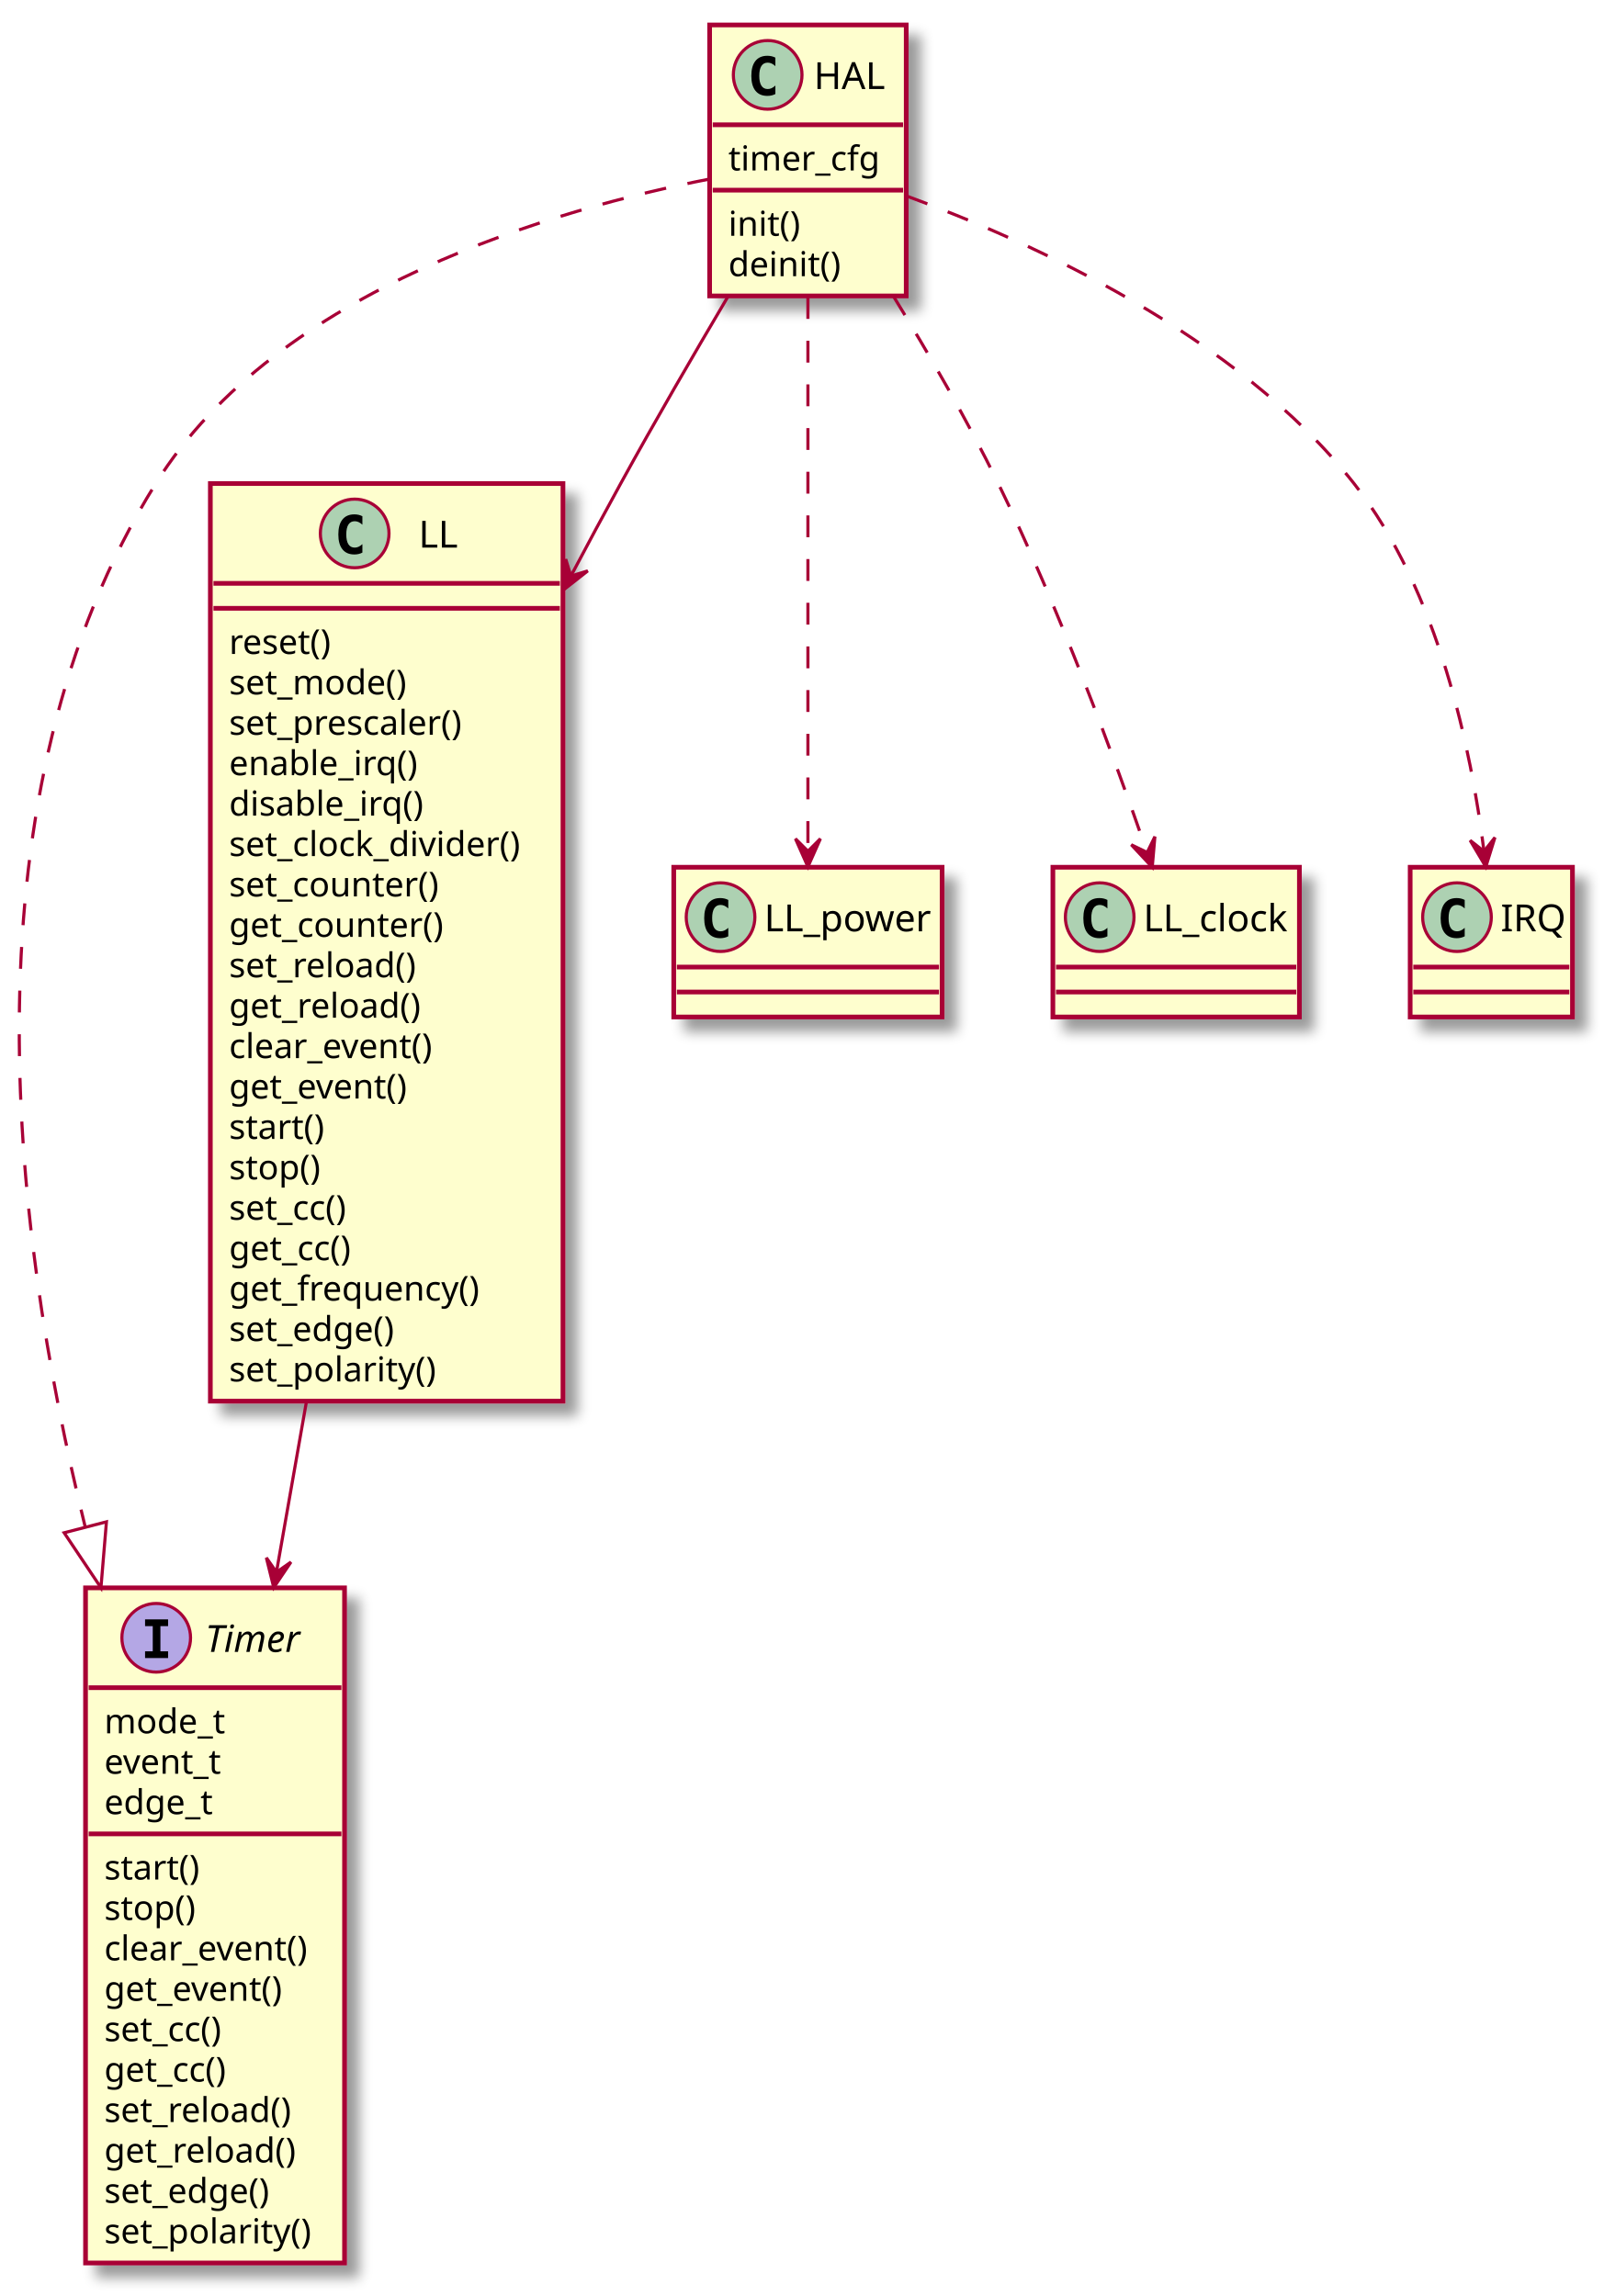
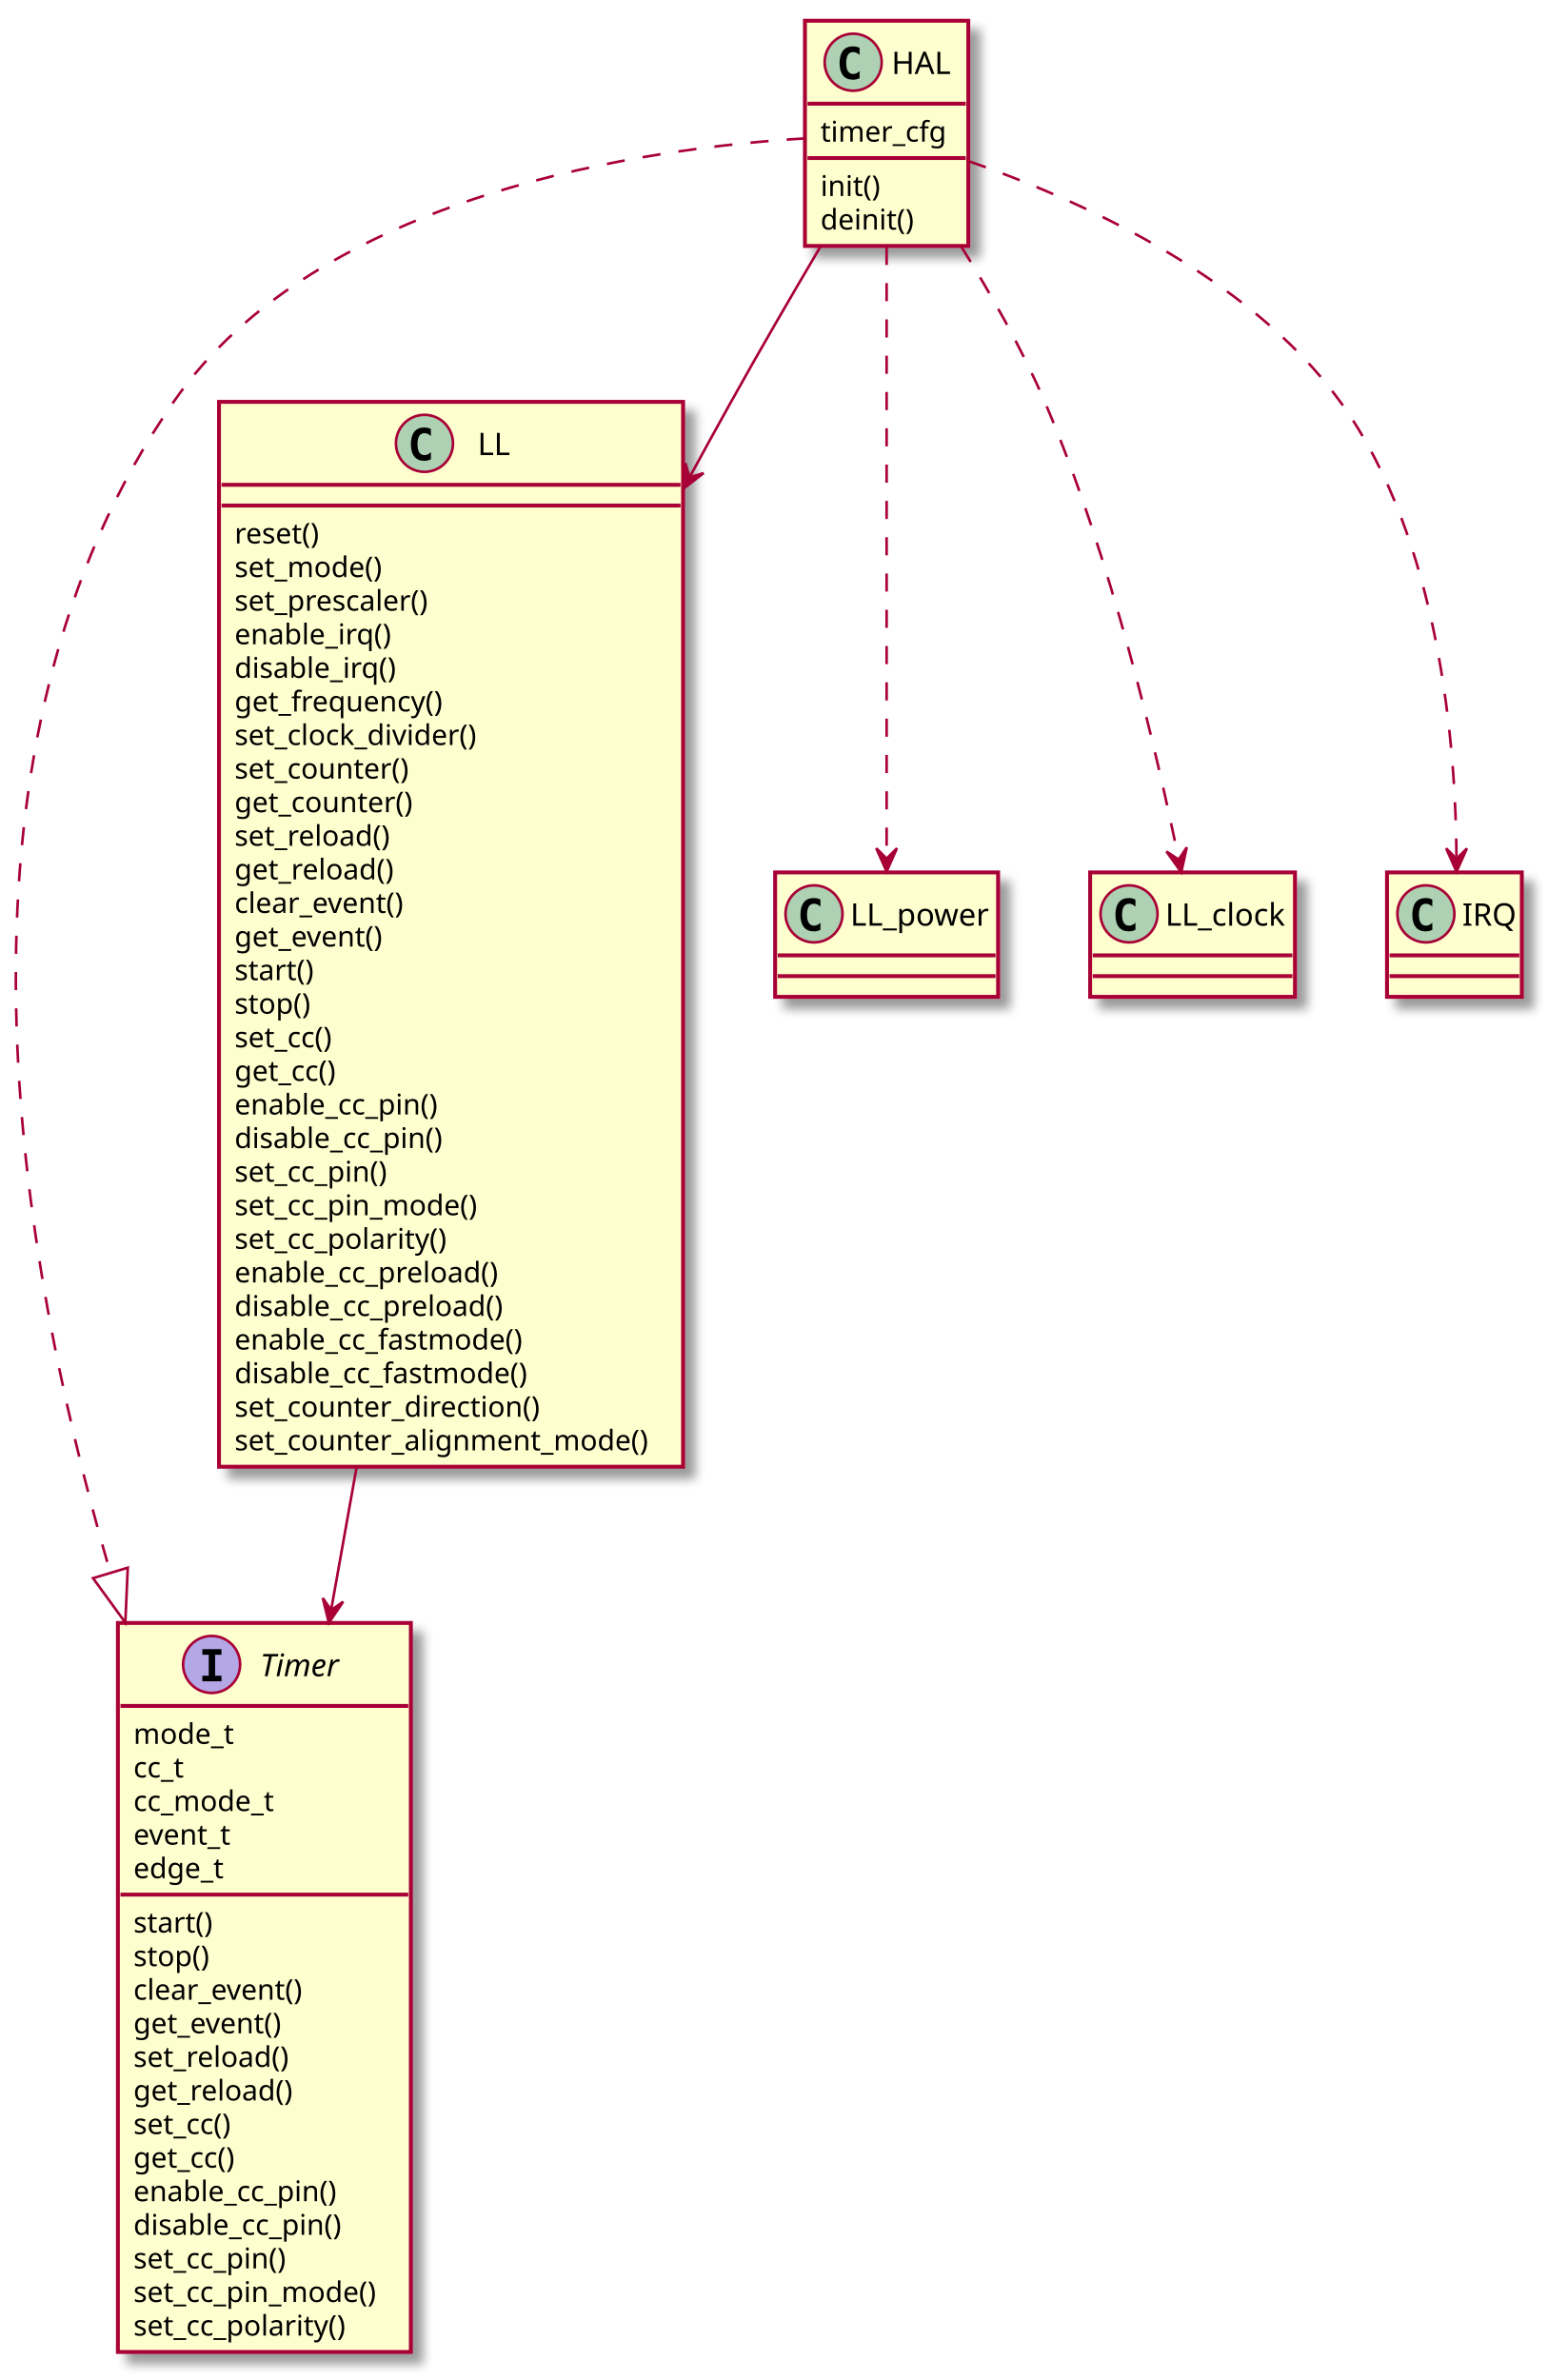
- <svg xmlns="http://www.w3.org/2000/svg" contentScriptType="application/ecmascript" contentStyleType="text/css" height="736px" preserveAspectRatio="none" style="width:514px;height:736px;" version="1.1" viewBox="0 0 514 736" width="514px" zoomAndPan="magnify">
+ <svg xmlns="http://www.w3.org/2000/svg" contentScriptType="application/ecmascript" contentStyleType="text/css" height="918px" preserveAspectRatio="none" style="width:597px;height:918px;" version="1.1" viewBox="0 0 597 918" width="597px" zoomAndPan="magnify">
  <defs>
-     <filter height="300%" id="fnezt07j7d8sr" width="300%" x="-1" y="-1">
+     <filter height="300%" id="fdys2ilr7ak1r" width="300%" x="-1" y="-1">
      <feGaussianBlur result="blurOut" stdDeviation="2.0" />
      <feColorMatrix in="blurOut" result="blurOut2" type="matrix" values="0 0 0 0 0 0 0 0 0 0 0 0 0 0 0 0 0 0 .4 0" />
      <feOffset dx="4.0" dy="4.0" in="blurOut2" result="blurOut3" />
      <feBlend in="SourceGraphic" in2="blurOut3" mode="normal" />
    </filter>
  </defs>
  <g>
-     <rect fill="#FEFECE" filter="url(#fnezt07j7d8sr)" height="216.416" id="Timer" style="stroke: #A80036; stroke-width: 1.5;" width="83" x="27.41" y="509" />
-     <ellipse cx="50.06" cy="525" fill="#B4A7E5" rx="11" ry="11" style="stroke: #A80036; stroke-width: 1.0;" />
-     <path d="M46.488,521.265 L46.488,519.107 L53.867,519.107 L53.867,521.265 L51.402,521.265 L51.402,529.342 L53.867,529.342 L53.867,531.5 L46.488,531.5 L46.488,529.342 L48.953,529.342 L48.953,521.265 Z " />
-     <text fill="#000000" font-family="sans-serif" font-size="12" font-style="italic" lengthAdjust="spacingAndGlyphs" textLength="34" x="65.76" y="529.535">Timer</text>
-     <line style="stroke: #A80036; stroke-width: 1.5;" x1="28.41" x2="109.41" y1="541" y2="541" />
-     <text fill="#000000" font-family="sans-serif" font-size="11" lengthAdjust="spacingAndGlyphs" textLength="40" x="33.41" y="555.635">mode_t</text>
-     <text fill="#000000" font-family="sans-serif" font-size="11" lengthAdjust="spacingAndGlyphs" textLength="39" x="33.41" y="568.59">event_t</text>
-     <text fill="#000000" font-family="sans-serif" font-size="11" lengthAdjust="spacingAndGlyphs" textLength="36" x="33.41" y="581.545">edge_t</text>
-     <line style="stroke: #A80036; stroke-width: 1.5;" x1="28.41" x2="109.41" y1="587.865" y2="587.865" />
-     <text fill="#000000" font-family="sans-serif" font-size="11" lengthAdjust="spacingAndGlyphs" textLength="33" x="33.41" y="602.5">start()</text>
-     <text fill="#000000" font-family="sans-serif" font-size="11" lengthAdjust="spacingAndGlyphs" textLength="32" x="33.41" y="615.455">stop()</text>
-     <text fill="#000000" font-family="sans-serif" font-size="11" lengthAdjust="spacingAndGlyphs" textLength="69" x="33.41" y="628.41">clear_event()</text>
-     <text fill="#000000" font-family="sans-serif" font-size="11" lengthAdjust="spacingAndGlyphs" textLength="60" x="33.41" y="641.365">get_event()</text>
-     <text fill="#000000" font-family="sans-serif" font-size="11" lengthAdjust="spacingAndGlyphs" textLength="42" x="33.41" y="654.32">set_cc()</text>
-     <text fill="#000000" font-family="sans-serif" font-size="11" lengthAdjust="spacingAndGlyphs" textLength="43" x="33.41" y="667.275">get_cc()</text>
-     <text fill="#000000" font-family="sans-serif" font-size="11" lengthAdjust="spacingAndGlyphs" textLength="64" x="33.41" y="680.231">set_reload()</text>
-     <text fill="#000000" font-family="sans-serif" font-size="11" lengthAdjust="spacingAndGlyphs" textLength="65" x="33.41" y="693.186">get_reload()</text>
-     <text fill="#000000" font-family="sans-serif" font-size="11" lengthAdjust="spacingAndGlyphs" textLength="56" x="33.41" y="706.141">set_edge()</text>
-     <text fill="#000000" font-family="sans-serif" font-size="11" lengthAdjust="spacingAndGlyphs" textLength="71" x="33.41" y="719.096">set_polarity()</text>
-     <rect fill="#FEFECE" filter="url(#fnezt07j7d8sr)" height="294.147" id="LL" style="stroke: #A80036; stroke-width: 1.5;" width="113" x="67.41" y="155" />
-     <ellipse cx="113.66" cy="171" fill="#ADD1B2" rx="11" ry="11" style="stroke: #A80036; stroke-width: 1.0;" />
-     <path d="M116.133,177.143 Q115.552,177.442 114.913,177.591 Q114.274,177.741 113.568,177.741 Q111.061,177.741 109.742,176.089 Q108.422,174.437 108.422,171.316 Q108.422,168.186 109.742,166.535 Q111.061,164.883 113.568,164.883 Q114.274,164.883 114.921,165.032 Q115.569,165.182 116.133,165.481 L116.133,168.203 Q115.502,167.622 114.909,167.352 Q114.315,167.083 113.684,167.083 Q112.34,167.083 111.655,168.149 Q110.97,169.216 110.97,171.316 Q110.97,173.408 111.655,174.474 Q112.34,175.541 113.684,175.541 Q114.315,175.541 114.909,175.271 Q115.502,175.001 116.133,174.42 Z " />
-     <text fill="#000000" font-family="sans-serif" font-size="12" lengthAdjust="spacingAndGlyphs" textLength="12" x="134.16" y="175.535">LL</text>
-     <line style="stroke: #A80036; stroke-width: 1.5;" x1="68.41" x2="179.41" y1="187" y2="187" />
-     <line style="stroke: #A80036; stroke-width: 1.5;" x1="68.41" x2="179.41" y1="195" y2="195" />
-     <text fill="#000000" font-family="sans-serif" font-size="11" lengthAdjust="spacingAndGlyphs" textLength="35" x="73.41" y="209.635">reset()</text>
-     <text fill="#000000" font-family="sans-serif" font-size="11" lengthAdjust="spacingAndGlyphs" textLength="60" x="73.41" y="222.59">set_mode()</text>
-     <text fill="#000000" font-family="sans-serif" font-size="11" lengthAdjust="spacingAndGlyphs" textLength="80" x="73.41" y="235.545">set_prescaler()</text>
-     <text fill="#000000" font-family="sans-serif" font-size="11" lengthAdjust="spacingAndGlyphs" textLength="64" x="73.41" y="248.5">enable_irq()</text>
-     <text fill="#000000" font-family="sans-serif" font-size="11" lengthAdjust="spacingAndGlyphs" textLength="67" x="73.41" y="261.455">disable_irq()</text>
-     <text fill="#000000" font-family="sans-serif" font-size="11" lengthAdjust="spacingAndGlyphs" textLength="101" x="73.41" y="274.41">set_clock_divider()</text>
-     <text fill="#000000" font-family="sans-serif" font-size="11" lengthAdjust="spacingAndGlyphs" textLength="72" x="73.41" y="287.365">set_counter()</text>
-     <text fill="#000000" font-family="sans-serif" font-size="11" lengthAdjust="spacingAndGlyphs" textLength="73" x="73.41" y="300.32">get_counter()</text>
-     <text fill="#000000" font-family="sans-serif" font-size="11" lengthAdjust="spacingAndGlyphs" textLength="64" x="73.41" y="313.275">set_reload()</text>
-     <text fill="#000000" font-family="sans-serif" font-size="11" lengthAdjust="spacingAndGlyphs" textLength="65" x="73.41" y="326.231">get_reload()</text>
-     <text fill="#000000" font-family="sans-serif" font-size="11" lengthAdjust="spacingAndGlyphs" textLength="69" x="73.41" y="339.185">clear_event()</text>
-     <text fill="#000000" font-family="sans-serif" font-size="11" lengthAdjust="spacingAndGlyphs" textLength="60" x="73.41" y="352.141">get_event()</text>
-     <text fill="#000000" font-family="sans-serif" font-size="11" lengthAdjust="spacingAndGlyphs" textLength="33" x="73.41" y="365.096">start()</text>
-     <text fill="#000000" font-family="sans-serif" font-size="11" lengthAdjust="spacingAndGlyphs" textLength="32" x="73.41" y="378.051">stop()</text>
-     <text fill="#000000" font-family="sans-serif" font-size="11" lengthAdjust="spacingAndGlyphs" textLength="42" x="73.41" y="391.006">set_cc()</text>
-     <text fill="#000000" font-family="sans-serif" font-size="11" lengthAdjust="spacingAndGlyphs" textLength="43" x="73.41" y="403.961">get_cc()</text>
-     <text fill="#000000" font-family="sans-serif" font-size="11" lengthAdjust="spacingAndGlyphs" textLength="85" x="73.41" y="416.916">get_frequency()</text>
-     <text fill="#000000" font-family="sans-serif" font-size="11" lengthAdjust="spacingAndGlyphs" textLength="56" x="73.41" y="429.871">set_edge()</text>
-     <text fill="#000000" font-family="sans-serif" font-size="11" lengthAdjust="spacingAndGlyphs" textLength="71" x="73.41" y="442.826">set_polarity()</text>
-     <rect fill="#FEFECE" filter="url(#fnezt07j7d8sr)" height="86.865" id="HAL" style="stroke: #A80036; stroke-width: 1.5;" width="63" x="227.41" y="8" />
-     <ellipse cx="246.01" cy="24" fill="#ADD1B2" rx="11" ry="11" style="stroke: #A80036; stroke-width: 1.0;" />
-     <path d="M248.483,30.143 Q247.902,30.442 247.263,30.591 Q246.624,30.741 245.918,30.741 Q243.411,30.741 242.091,29.089 Q240.772,27.437 240.772,24.316 Q240.772,21.186 242.091,19.535 Q243.411,17.883 245.918,17.883 Q246.624,17.883 247.271,18.032 Q247.919,18.182 248.483,18.48 L248.483,21.203 Q247.852,20.622 247.259,20.352 Q246.665,20.082 246.034,20.082 Q244.69,20.082 244.005,21.149 Q243.32,22.216 243.32,24.316 Q243.32,26.408 244.005,27.474 Q244.69,28.541 246.034,28.541 Q246.665,28.541 247.259,28.271 Q247.852,28.002 248.483,27.42 Z " />
-     <text fill="#000000" font-family="sans-serif" font-size="12" lengthAdjust="spacingAndGlyphs" textLength="23" x="260.81" y="28.535">HAL</text>
-     <line style="stroke: #A80036; stroke-width: 1.5;" x1="228.41" x2="289.41" y1="40" y2="40" />
-     <text fill="#000000" font-family="sans-serif" font-size="11" lengthAdjust="spacingAndGlyphs" textLength="51" x="233.41" y="54.635">timer_cfg</text>
-     <line style="stroke: #A80036; stroke-width: 1.5;" x1="228.41" x2="289.41" y1="60.955" y2="60.955" />
-     <text fill="#000000" font-family="sans-serif" font-size="11" lengthAdjust="spacingAndGlyphs" textLength="25" x="233.41" y="75.59">init()</text>
-     <text fill="#000000" font-family="sans-serif" font-size="11" lengthAdjust="spacingAndGlyphs" textLength="38" x="233.41" y="88.545">deinit()</text>
-     <rect fill="#FEFECE" filter="url(#fnezt07j7d8sr)" height="48" id="LL_power" style="stroke: #A80036; stroke-width: 1.5;" width="86" x="215.91" y="278" />
-     <ellipse cx="230.91" cy="294" fill="#ADD1B2" rx="11" ry="11" style="stroke: #A80036; stroke-width: 1.0;" />
-     <path d="M233.383,300.143 Q232.802,300.442 232.163,300.591 Q231.524,300.741 230.818,300.741 Q228.311,300.741 226.992,299.089 Q225.672,297.437 225.672,294.316 Q225.672,291.187 226.992,289.535 Q228.311,287.883 230.818,287.883 Q231.524,287.883 232.171,288.032 Q232.819,288.182 233.383,288.481 L233.383,291.203 Q232.752,290.622 232.159,290.352 Q231.565,290.082 230.934,290.082 Q229.59,290.082 228.905,291.149 Q228.22,292.216 228.22,294.316 Q228.22,296.408 228.905,297.474 Q229.59,298.541 230.934,298.541 Q231.565,298.541 232.159,298.271 Q232.752,298.002 233.383,297.42 Z " />
-     <text fill="#000000" font-family="sans-serif" font-size="12" lengthAdjust="spacingAndGlyphs" textLength="54" x="244.91" y="298.535">LL_power</text>
-     <line style="stroke: #A80036; stroke-width: 1.5;" x1="216.91" x2="300.91" y1="310" y2="310" />
-     <line style="stroke: #A80036; stroke-width: 1.5;" x1="216.91" x2="300.91" y1="318" y2="318" />
-     <rect fill="#FEFECE" filter="url(#fnezt07j7d8sr)" height="48" id="LL_clock" style="stroke: #A80036; stroke-width: 1.5;" width="79" x="337.41" y="278" />
-     <ellipse cx="352.41" cy="294" fill="#ADD1B2" rx="11" ry="11" style="stroke: #A80036; stroke-width: 1.0;" />
-     <path d="M354.883,300.143 Q354.302,300.442 353.663,300.591 Q353.024,300.741 352.318,300.741 Q349.811,300.741 348.491,299.089 Q347.172,297.437 347.172,294.316 Q347.172,291.187 348.491,289.535 Q349.811,287.883 352.318,287.883 Q353.024,287.883 353.671,288.032 Q354.319,288.182 354.883,288.481 L354.883,291.203 Q354.252,290.622 353.659,290.352 Q353.065,290.082 352.434,290.082 Q351.09,290.082 350.405,291.149 Q349.72,292.216 349.72,294.316 Q349.72,296.408 350.405,297.474 Q351.09,298.541 352.434,298.541 Q353.065,298.541 353.659,298.271 Q354.252,298.002 354.883,297.42 Z " />
-     <text fill="#000000" font-family="sans-serif" font-size="12" lengthAdjust="spacingAndGlyphs" textLength="47" x="366.41" y="298.535">LL_clock</text>
-     <line style="stroke: #A80036; stroke-width: 1.5;" x1="338.41" x2="415.41" y1="310" y2="310" />
-     <line style="stroke: #A80036; stroke-width: 1.5;" x1="338.41" x2="415.41" y1="318" y2="318" />
-     <rect fill="#FEFECE" filter="url(#fnezt07j7d8sr)" height="48" id="IRQ" style="stroke: #A80036; stroke-width: 1.5;" width="52" x="451.91" y="278" />
-     <ellipse cx="466.91" cy="294" fill="#ADD1B2" rx="11" ry="11" style="stroke: #A80036; stroke-width: 1.0;" />
-     <path d="M469.383,300.143 Q468.802,300.442 468.163,300.591 Q467.524,300.741 466.818,300.741 Q464.311,300.741 462.991,299.089 Q461.672,297.437 461.672,294.316 Q461.672,291.187 462.991,289.535 Q464.311,287.883 466.818,287.883 Q467.524,287.883 468.171,288.032 Q468.819,288.182 469.383,288.481 L469.383,291.203 Q468.752,290.622 468.159,290.352 Q467.565,290.082 466.934,290.082 Q465.59,290.082 464.905,291.149 Q464.22,292.216 464.22,294.316 Q464.22,296.408 464.905,297.474 Q465.59,298.541 466.934,298.541 Q467.565,298.541 468.159,298.271 Q468.752,298.002 469.383,297.42 Z " />
-     <text fill="#000000" font-family="sans-serif" font-size="12" lengthAdjust="spacingAndGlyphs" textLength="20" x="480.91" y="298.535">IRQ</text>
-     <line style="stroke: #A80036; stroke-width: 1.5;" x1="452.91" x2="502.91" y1="310" y2="310" />
-     <line style="stroke: #A80036; stroke-width: 1.5;" x1="452.91" x2="502.91" y1="318" y2="318" />
-     <path d="M227.16,57.44 C179.02,66.83 89.03,92.24 49.91,155 C-12.1,254.47 2.99,390.85 27.3,489.44 " fill="none" id="HAL-&gt;Timer" style="stroke: #A80036; stroke-width: 1.0; stroke-dasharray: 7.0,7.0;" />
-     <polygon fill="none" points="34.11,487.83,32.35,508.95,20.56,491.34,34.11,487.83" style="stroke: #A80036; stroke-width: 1.0;" />
-     <path d="M233.27,95.09 C222.44,113.4 209.82,135.12 198.91,155 C193.68,164.53 188.34,174.46 183.04,184.47 " fill="none" id="HAL-&gt;LL" style="stroke: #A80036; stroke-width: 1.0;" />
-     <polygon fill="#A80036" points="180.61,189.07,188.363,182.995,182.954,184.654,181.296,179.245,180.61,189.07" style="stroke: #A80036; stroke-width: 1.0;" />
-     <path d="M258.91,95.22 C258.91,146.02 258.91,229.39 258.91,272.78 " fill="none" id="HAL-&gt;LL_power" style="stroke: #A80036; stroke-width: 1.0; stroke-dasharray: 7.0,7.0;" />
-     <polygon fill="#A80036" points="258.91,277.86,262.91,268.86,258.91,272.86,254.91,268.86,258.91,277.86" style="stroke: #A80036; stroke-width: 1.0;" />
-     <path d="M286.35,95.02 C297.47,113.13 310,134.72 319.91,155 C339.39,194.87 357.18,243.18 367.53,273.01 " fill="none" id="HAL-&gt;LL_clock" style="stroke: #A80036; stroke-width: 1.0; stroke-dasharray: 7.0,7.0;" />
-     <polygon fill="#A80036" points="369.25,277.99,370.101,268.178,367.622,273.262,362.537,270.783,369.25,277.99" style="stroke: #A80036; stroke-width: 1.0;" />
-     <path d="M290.63,62.87 C329.94,77.33 396.34,107.27 433.91,155 C461.15,189.61 471.57,240.9 475.52,272.57 " fill="none" id="HAL-&gt;IRQ" style="stroke: #A80036; stroke-width: 1.0; stroke-dasharray: 7.0,7.0;" />
-     <polygon fill="#A80036" points="476.15,277.86,479.07,268.454,475.565,272.894,471.124,269.39,476.15,277.86" style="stroke: #A80036; stroke-width: 1.0;" />
-     <path d="M98.18,449.42 C94.96,467.74 91.71,486.25 88.6,503.94 " fill="none" id="LL-&gt;Timer" style="stroke: #A80036; stroke-width: 1.0;" />
-     <polygon fill="#A80036" points="87.73,508.9,93.236,500.734,88.601,503.976,85.358,499.341,87.73,508.9" style="stroke: #A80036; stroke-width: 1.0;" />
+     <rect fill="#FEFECE" filter="url(#fdys2ilr7ak1r)" height="281.191" id="Timer" style="stroke: #A80036; stroke-width: 1.5;" width="113" x="45.47" y="626" />
+     <ellipse cx="81.62" cy="642" fill="#B4A7E5" rx="11" ry="11" style="stroke: #A80036; stroke-width: 1.0;" />
+     <path d="M78.048,638.265 L78.048,636.107 L85.427,636.107 L85.427,638.265 L82.962,638.265 L82.962,646.342 L85.427,646.342 L85.427,648.5 L78.048,648.5 L78.048,646.342 L80.513,646.342 L80.513,638.265 Z " />
+     <text fill="#000000" font-family="sans-serif" font-size="12" font-style="italic" lengthAdjust="spacingAndGlyphs" textLength="34" x="100.32" y="646.535">Timer</text>
+     <line style="stroke: #A80036; stroke-width: 1.5;" x1="46.47" x2="157.47" y1="658" y2="658" />
+     <text fill="#000000" font-family="sans-serif" font-size="11" lengthAdjust="spacingAndGlyphs" textLength="40" x="51.47" y="672.635">mode_t</text>
+     <text fill="#000000" font-family="sans-serif" font-size="11" lengthAdjust="spacingAndGlyphs" textLength="22" x="51.47" y="685.59">cc_t</text>
+     <text fill="#000000" font-family="sans-serif" font-size="11" lengthAdjust="spacingAndGlyphs" textLength="58" x="51.47" y="698.545">cc_mode_t</text>
+     <text fill="#000000" font-family="sans-serif" font-size="11" lengthAdjust="spacingAndGlyphs" textLength="39" x="51.47" y="711.5">event_t</text>
+     <text fill="#000000" font-family="sans-serif" font-size="11" lengthAdjust="spacingAndGlyphs" textLength="36" x="51.47" y="724.455">edge_t</text>
+     <line style="stroke: #A80036; stroke-width: 1.5;" x1="46.47" x2="157.47" y1="730.775" y2="730.775" />
+     <text fill="#000000" font-family="sans-serif" font-size="11" lengthAdjust="spacingAndGlyphs" textLength="33" x="51.47" y="745.41">start()</text>
+     <text fill="#000000" font-family="sans-serif" font-size="11" lengthAdjust="spacingAndGlyphs" textLength="32" x="51.47" y="758.365">stop()</text>
+     <text fill="#000000" font-family="sans-serif" font-size="11" lengthAdjust="spacingAndGlyphs" textLength="69" x="51.47" y="771.32">clear_event()</text>
+     <text fill="#000000" font-family="sans-serif" font-size="11" lengthAdjust="spacingAndGlyphs" textLength="60" x="51.47" y="784.275">get_event()</text>
+     <text fill="#000000" font-family="sans-serif" font-size="11" lengthAdjust="spacingAndGlyphs" textLength="64" x="51.47" y="797.231">set_reload()</text>
+     <text fill="#000000" font-family="sans-serif" font-size="11" lengthAdjust="spacingAndGlyphs" textLength="65" x="51.47" y="810.186">get_reload()</text>
+     <text fill="#000000" font-family="sans-serif" font-size="11" lengthAdjust="spacingAndGlyphs" textLength="42" x="51.47" y="823.141">set_cc()</text>
+     <text fill="#000000" font-family="sans-serif" font-size="11" lengthAdjust="spacingAndGlyphs" textLength="43" x="51.47" y="836.096">get_cc()</text>
+     <text fill="#000000" font-family="sans-serif" font-size="11" lengthAdjust="spacingAndGlyphs" textLength="84" x="51.47" y="849.051">enable_cc_pin()</text>
+     <text fill="#000000" font-family="sans-serif" font-size="11" lengthAdjust="spacingAndGlyphs" textLength="87" x="51.47" y="862.006">disable_cc_pin()</text>
+     <text fill="#000000" font-family="sans-serif" font-size="11" lengthAdjust="spacingAndGlyphs" textLength="65" x="51.47" y="874.961">set_cc_pin()</text>
+     <text fill="#000000" font-family="sans-serif" font-size="11" lengthAdjust="spacingAndGlyphs" textLength="101" x="51.47" y="887.916">set_cc_pin_mode()</text>
+     <text fill="#000000" font-family="sans-serif" font-size="11" lengthAdjust="spacingAndGlyphs" textLength="89" x="51.47" y="900.871">set_cc_polarity()</text>
+     <rect fill="#FEFECE" filter="url(#fdys2ilr7ak1r)" height="410.742" id="LL" style="stroke: #A80036; stroke-width: 1.5;" width="179" x="84.47" y="155" />
+     <ellipse cx="163.72" cy="171" fill="#ADD1B2" rx="11" ry="11" style="stroke: #A80036; stroke-width: 1.0;" />
+     <path d="M166.193,177.143 Q165.612,177.442 164.973,177.591 Q164.334,177.741 163.628,177.741 Q161.121,177.741 159.802,176.089 Q158.482,174.437 158.482,171.316 Q158.482,168.186 159.802,166.535 Q161.121,164.883 163.628,164.883 Q164.334,164.883 164.981,165.032 Q165.629,165.182 166.193,165.481 L166.193,168.203 Q165.562,167.622 164.969,167.352 Q164.375,167.083 163.744,167.083 Q162.4,167.083 161.715,168.149 Q161.03,169.216 161.03,171.316 Q161.03,173.408 161.715,174.474 Q162.4,175.541 163.744,175.541 Q164.375,175.541 164.969,175.271 Q165.562,175.001 166.193,174.42 Z " />
+     <text fill="#000000" font-family="sans-serif" font-size="12" lengthAdjust="spacingAndGlyphs" textLength="12" x="184.22" y="175.535">LL</text>
+     <line style="stroke: #A80036; stroke-width: 1.5;" x1="85.47" x2="262.47" y1="187" y2="187" />
+     <line style="stroke: #A80036; stroke-width: 1.5;" x1="85.47" x2="262.47" y1="195" y2="195" />
+     <text fill="#000000" font-family="sans-serif" font-size="11" lengthAdjust="spacingAndGlyphs" textLength="35" x="90.47" y="209.635">reset()</text>
+     <text fill="#000000" font-family="sans-serif" font-size="11" lengthAdjust="spacingAndGlyphs" textLength="60" x="90.47" y="222.59">set_mode()</text>
+     <text fill="#000000" font-family="sans-serif" font-size="11" lengthAdjust="spacingAndGlyphs" textLength="80" x="90.47" y="235.545">set_prescaler()</text>
+     <text fill="#000000" font-family="sans-serif" font-size="11" lengthAdjust="spacingAndGlyphs" textLength="64" x="90.47" y="248.5">enable_irq()</text>
+     <text fill="#000000" font-family="sans-serif" font-size="11" lengthAdjust="spacingAndGlyphs" textLength="67" x="90.47" y="261.455">disable_irq()</text>
+     <text fill="#000000" font-family="sans-serif" font-size="11" lengthAdjust="spacingAndGlyphs" textLength="85" x="90.47" y="274.41">get_frequency()</text>
+     <text fill="#000000" font-family="sans-serif" font-size="11" lengthAdjust="spacingAndGlyphs" textLength="101" x="90.47" y="287.365">set_clock_divider()</text>
+     <text fill="#000000" font-family="sans-serif" font-size="11" lengthAdjust="spacingAndGlyphs" textLength="72" x="90.47" y="300.32">set_counter()</text>
+     <text fill="#000000" font-family="sans-serif" font-size="11" lengthAdjust="spacingAndGlyphs" textLength="73" x="90.47" y="313.275">get_counter()</text>
+     <text fill="#000000" font-family="sans-serif" font-size="11" lengthAdjust="spacingAndGlyphs" textLength="64" x="90.47" y="326.231">set_reload()</text>
+     <text fill="#000000" font-family="sans-serif" font-size="11" lengthAdjust="spacingAndGlyphs" textLength="65" x="90.47" y="339.185">get_reload()</text>
+     <text fill="#000000" font-family="sans-serif" font-size="11" lengthAdjust="spacingAndGlyphs" textLength="69" x="90.47" y="352.141">clear_event()</text>
+     <text fill="#000000" font-family="sans-serif" font-size="11" lengthAdjust="spacingAndGlyphs" textLength="60" x="90.47" y="365.096">get_event()</text>
+     <text fill="#000000" font-family="sans-serif" font-size="11" lengthAdjust="spacingAndGlyphs" textLength="33" x="90.47" y="378.051">start()</text>
+     <text fill="#000000" font-family="sans-serif" font-size="11" lengthAdjust="spacingAndGlyphs" textLength="32" x="90.47" y="391.006">stop()</text>
+     <text fill="#000000" font-family="sans-serif" font-size="11" lengthAdjust="spacingAndGlyphs" textLength="42" x="90.47" y="403.961">set_cc()</text>
+     <text fill="#000000" font-family="sans-serif" font-size="11" lengthAdjust="spacingAndGlyphs" textLength="43" x="90.47" y="416.916">get_cc()</text>
+     <text fill="#000000" font-family="sans-serif" font-size="11" lengthAdjust="spacingAndGlyphs" textLength="84" x="90.47" y="429.871">enable_cc_pin()</text>
+     <text fill="#000000" font-family="sans-serif" font-size="11" lengthAdjust="spacingAndGlyphs" textLength="87" x="90.47" y="442.826">disable_cc_pin()</text>
+     <text fill="#000000" font-family="sans-serif" font-size="11" lengthAdjust="spacingAndGlyphs" textLength="65" x="90.47" y="455.781">set_cc_pin()</text>
+     <text fill="#000000" font-family="sans-serif" font-size="11" lengthAdjust="spacingAndGlyphs" textLength="101" x="90.47" y="468.736">set_cc_pin_mode()</text>
+     <text fill="#000000" font-family="sans-serif" font-size="11" lengthAdjust="spacingAndGlyphs" textLength="89" x="90.47" y="481.691">set_cc_polarity()</text>
+     <text fill="#000000" font-family="sans-serif" font-size="11" lengthAdjust="spacingAndGlyphs" textLength="108" x="90.47" y="494.647">enable_cc_preload()</text>
+     <text fill="#000000" font-family="sans-serif" font-size="11" lengthAdjust="spacingAndGlyphs" textLength="111" x="90.47" y="507.602">disable_cc_preload()</text>
+     <text fill="#000000" font-family="sans-serif" font-size="11" lengthAdjust="spacingAndGlyphs" textLength="117" x="90.47" y="520.557">enable_cc_fastmode()</text>
+     <text fill="#000000" font-family="sans-serif" font-size="11" lengthAdjust="spacingAndGlyphs" textLength="120" x="90.47" y="533.512">disable_cc_fastmode()</text>
+     <text fill="#000000" font-family="sans-serif" font-size="11" lengthAdjust="spacingAndGlyphs" textLength="126" x="90.47" y="546.467">set_counter_direction()</text>
+     <text fill="#000000" font-family="sans-serif" font-size="11" lengthAdjust="spacingAndGlyphs" textLength="167" x="90.47" y="559.422">set_counter_alignment_mode()</text>
+     <rect fill="#FEFECE" filter="url(#fdys2ilr7ak1r)" height="86.865" id="HAL" style="stroke: #A80036; stroke-width: 1.5;" width="63" x="310.47" y="8" />
+     <ellipse cx="329.07" cy="24" fill="#ADD1B2" rx="11" ry="11" style="stroke: #A80036; stroke-width: 1.0;" />
+     <path d="M331.543,30.143 Q330.962,30.442 330.323,30.591 Q329.684,30.741 328.978,30.741 Q326.471,30.741 325.151,29.089 Q323.832,27.437 323.832,24.316 Q323.832,21.186 325.151,19.535 Q326.471,17.883 328.978,17.883 Q329.684,17.883 330.331,18.032 Q330.979,18.182 331.543,18.48 L331.543,21.203 Q330.912,20.622 330.319,20.352 Q329.725,20.082 329.094,20.082 Q327.75,20.082 327.065,21.149 Q326.38,22.216 326.38,24.316 Q326.38,26.408 327.065,27.474 Q327.75,28.541 329.094,28.541 Q329.725,28.541 330.319,28.271 Q330.912,28.002 331.543,27.42 Z " />
+     <text fill="#000000" font-family="sans-serif" font-size="12" lengthAdjust="spacingAndGlyphs" textLength="23" x="343.87" y="28.535">HAL</text>
+     <line style="stroke: #A80036; stroke-width: 1.5;" x1="311.47" x2="372.47" y1="40" y2="40" />
+     <text fill="#000000" font-family="sans-serif" font-size="11" lengthAdjust="spacingAndGlyphs" textLength="51" x="316.47" y="54.635">timer_cfg</text>
+     <line style="stroke: #A80036; stroke-width: 1.5;" x1="311.47" x2="372.47" y1="60.955" y2="60.955" />
+     <text fill="#000000" font-family="sans-serif" font-size="11" lengthAdjust="spacingAndGlyphs" textLength="25" x="316.47" y="75.59">init()</text>
+     <text fill="#000000" font-family="sans-serif" font-size="11" lengthAdjust="spacingAndGlyphs" textLength="38" x="316.47" y="88.545">deinit()</text>
+     <rect fill="#FEFECE" filter="url(#fdys2ilr7ak1r)" height="48" id="LL_power" style="stroke: #A80036; stroke-width: 1.5;" width="86" x="298.97" y="336.5" />
+     <ellipse cx="313.97" cy="352.5" fill="#ADD1B2" rx="11" ry="11" style="stroke: #A80036; stroke-width: 1.0;" />
+     <path d="M316.443,358.643 Q315.862,358.942 315.223,359.091 Q314.584,359.241 313.878,359.241 Q311.371,359.241 310.051,357.589 Q308.732,355.937 308.732,352.816 Q308.732,349.687 310.051,348.035 Q311.371,346.383 313.878,346.383 Q314.584,346.383 315.231,346.532 Q315.879,346.682 316.443,346.981 L316.443,349.703 Q315.812,349.122 315.219,348.852 Q314.625,348.582 313.994,348.582 Q312.65,348.582 311.965,349.649 Q311.28,350.716 311.28,352.816 Q311.28,354.908 311.965,355.974 Q312.65,357.041 313.994,357.041 Q314.625,357.041 315.219,356.771 Q315.812,356.502 316.443,355.92 Z " />
+     <text fill="#000000" font-family="sans-serif" font-size="12" lengthAdjust="spacingAndGlyphs" textLength="54" x="327.97" y="357.035">LL_power</text>
+     <line style="stroke: #A80036; stroke-width: 1.5;" x1="299.97" x2="383.97" y1="368.5" y2="368.5" />
+     <line style="stroke: #A80036; stroke-width: 1.5;" x1="299.97" x2="383.97" y1="376.5" y2="376.5" />
+     <rect fill="#FEFECE" filter="url(#fdys2ilr7ak1r)" height="48" id="LL_clock" style="stroke: #A80036; stroke-width: 1.5;" width="79" x="420.47" y="336.5" />
+     <ellipse cx="435.47" cy="352.5" fill="#ADD1B2" rx="11" ry="11" style="stroke: #A80036; stroke-width: 1.0;" />
+     <path d="M437.943,358.643 Q437.362,358.942 436.723,359.091 Q436.084,359.241 435.378,359.241 Q432.871,359.241 431.551,357.589 Q430.232,355.937 430.232,352.816 Q430.232,349.687 431.551,348.035 Q432.871,346.383 435.378,346.383 Q436.084,346.383 436.731,346.532 Q437.379,346.682 437.943,346.981 L437.943,349.703 Q437.312,349.122 436.719,348.852 Q436.125,348.582 435.494,348.582 Q434.15,348.582 433.465,349.649 Q432.78,350.716 432.78,352.816 Q432.78,354.908 433.465,355.974 Q434.15,357.041 435.494,357.041 Q436.125,357.041 436.719,356.771 Q437.312,356.502 437.943,355.92 Z " />
+     <text fill="#000000" font-family="sans-serif" font-size="12" lengthAdjust="spacingAndGlyphs" textLength="47" x="449.47" y="357.035">LL_clock</text>
+     <line style="stroke: #A80036; stroke-width: 1.5;" x1="421.47" x2="498.47" y1="368.5" y2="368.5" />
+     <line style="stroke: #A80036; stroke-width: 1.5;" x1="421.47" x2="498.47" y1="376.5" y2="376.5" />
+     <rect fill="#FEFECE" filter="url(#fdys2ilr7ak1r)" height="48" id="IRQ" style="stroke: #A80036; stroke-width: 1.5;" width="52" x="534.97" y="336.5" />
+     <ellipse cx="549.97" cy="352.5" fill="#ADD1B2" rx="11" ry="11" style="stroke: #A80036; stroke-width: 1.0;" />
+     <path d="M552.443,358.643 Q551.862,358.942 551.223,359.091 Q550.584,359.241 549.878,359.241 Q547.371,359.241 546.052,357.589 Q544.732,355.937 544.732,352.816 Q544.732,349.687 546.052,348.035 Q547.371,346.383 549.878,346.383 Q550.584,346.383 551.231,346.532 Q551.879,346.682 552.443,346.981 L552.443,349.703 Q551.812,349.122 551.219,348.852 Q550.625,348.582 549.994,348.582 Q548.65,348.582 547.965,349.649 Q547.28,350.716 547.28,352.816 Q547.28,354.908 547.965,355.974 Q548.65,357.041 549.994,357.041 Q550.625,357.041 551.219,356.771 Q551.812,356.502 552.443,355.92 Z " />
+     <text fill="#000000" font-family="sans-serif" font-size="12" lengthAdjust="spacingAndGlyphs" textLength="20" x="563.97" y="357.035">IRQ</text>
+     <line style="stroke: #A80036; stroke-width: 1.5;" x1="535.97" x2="585.97" y1="368.5" y2="368.5" />
+     <line style="stroke: #A80036; stroke-width: 1.5;" x1="535.97" x2="585.97" y1="376.5" y2="376.5" />
+     <path d="M310.39,53.39 C250.88,56.99 123.06,74.23 66.97,155 C-24.06,286.08 3.88,473.71 42.46,606.3 " fill="none" id="HAL-&gt;Timer" style="stroke: #A80036; stroke-width: 1.0; stroke-dasharray: 7.0,7.0;" />
+     <polygon fill="none" points="49.28,604.68,48.34,625.85,35.88,608.72,49.28,604.68" style="stroke: #A80036; stroke-width: 1.0;" />
+     <path d="M316.44,95.15 C305.62,113.47 292.99,135.18 281.97,155 C276.72,164.43 271.38,174.14 266.03,183.96 " fill="none" id="HAL-&gt;LL" style="stroke: #A80036; stroke-width: 1.0;" />
+     <polygon fill="#A80036" points="263.57,188.48,271.384,182.485,265.959,184.088,264.357,178.663,263.57,188.48" style="stroke: #A80036; stroke-width: 1.0;" />
+     <path d="M341.97,95.19 C341.97,158.87 341.97,277.04 341.97,331.13 " fill="none" id="HAL-&gt;LL_power" style="stroke: #A80036; stroke-width: 1.0; stroke-dasharray: 7.0,7.0;" />
+     <polygon fill="#A80036" points="341.97,336.17,345.97,327.17,341.97,331.17,337.97,327.17,341.97,336.17" style="stroke: #A80036; stroke-width: 1.0;" />
+     <path d="M370.73,95.05 C381.94,112.98 394.17,134.44 402.97,155 C428.84,215.48 446.35,291.03 454.57,331.24 " fill="none" id="HAL-&gt;LL_clock" style="stroke: #A80036; stroke-width: 1.0; stroke-dasharray: 7.0,7.0;" />
+     <polygon fill="#A80036" points="455.62,336.44,457.74,326.822,454.62,331.541,449.901,328.422,455.62,336.44" style="stroke: #A80036; stroke-width: 1.0;" />
+     <path d="M373.62,62.16 C413.5,76.02 481.15,105.51 516.97,155 C555.55,208.32 561.56,288.65 561.77,331.01 " fill="none" id="HAL-&gt;IRQ" style="stroke: #A80036; stroke-width: 1.0; stroke-dasharray: 7.0,7.0;" />
+     <polygon fill="#A80036" points="561.77,336.24,565.796,327.252,561.784,331.24,557.796,327.229,561.77,336.24" style="stroke: #A80036; stroke-width: 1.0;" />
+     <path d="M137.49,566.16 C134.19,584.66 130.9,603.13 127.73,620.94 " fill="none" id="LL-&gt;Timer" style="stroke: #A80036; stroke-width: 1.0;" />
+     <polygon fill="#A80036" points="126.84,625.95,132.369,617.799,127.724,621.029,124.495,616.384,126.84,625.95" style="stroke: #A80036; stroke-width: 1.0;" />
  </g>
</svg>
